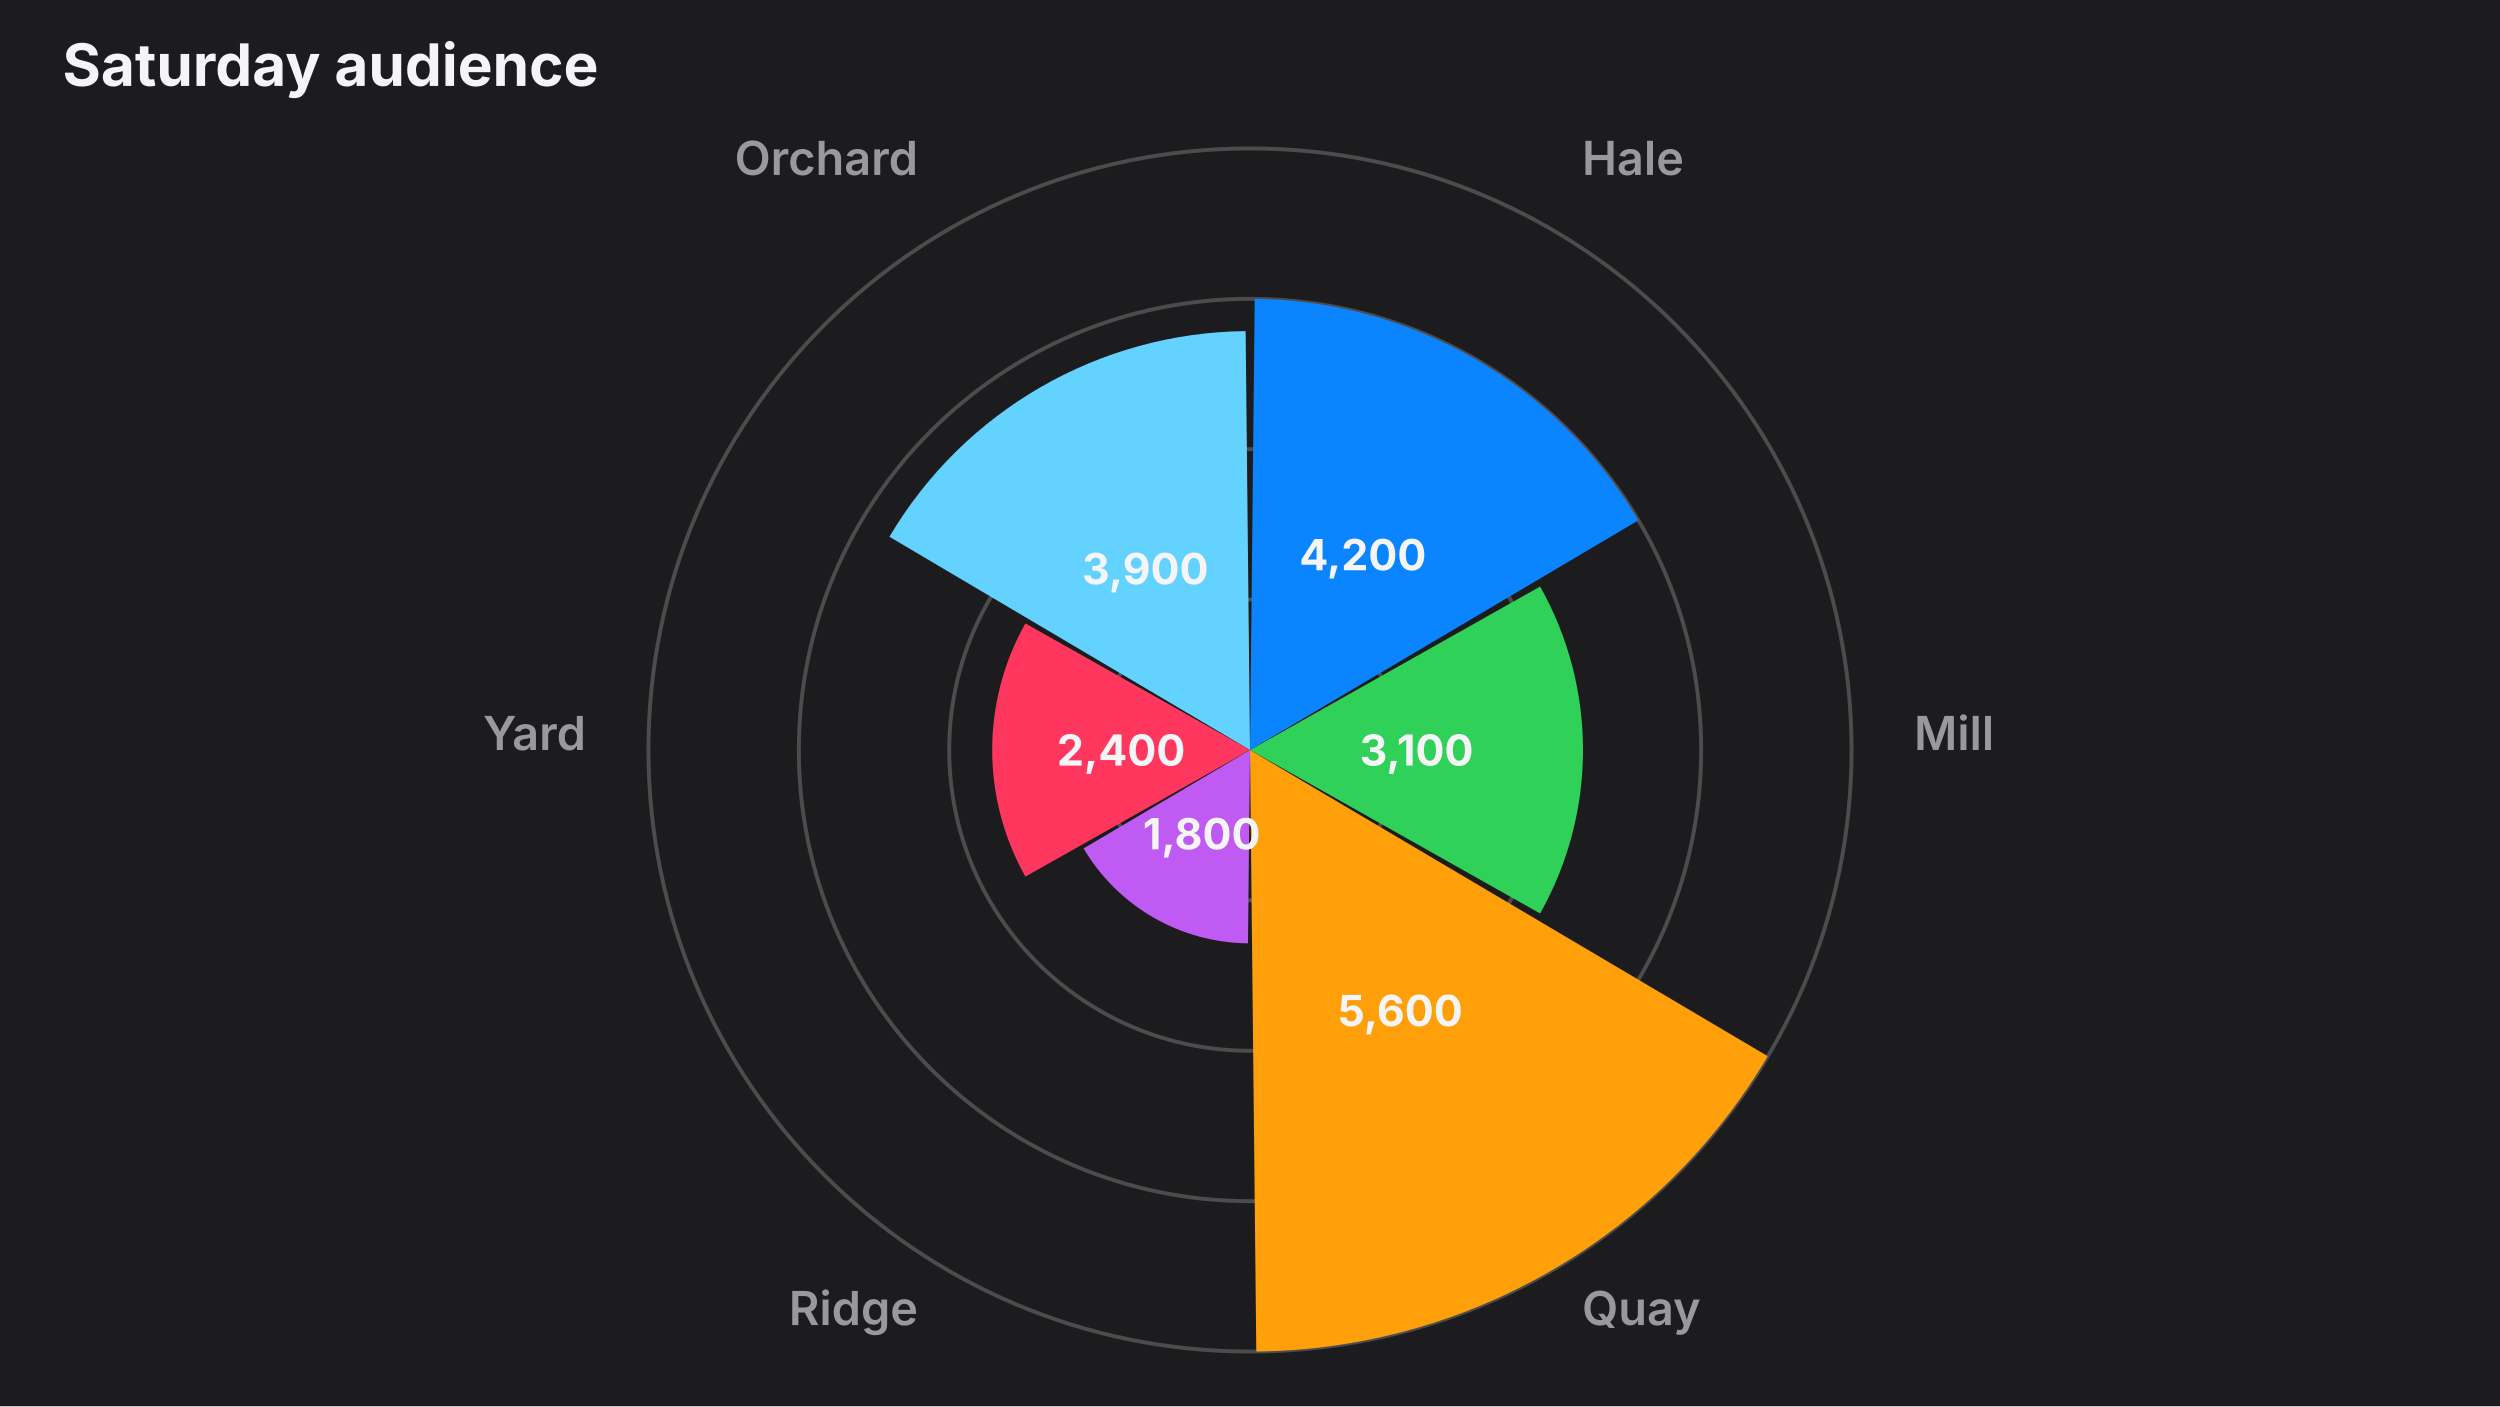
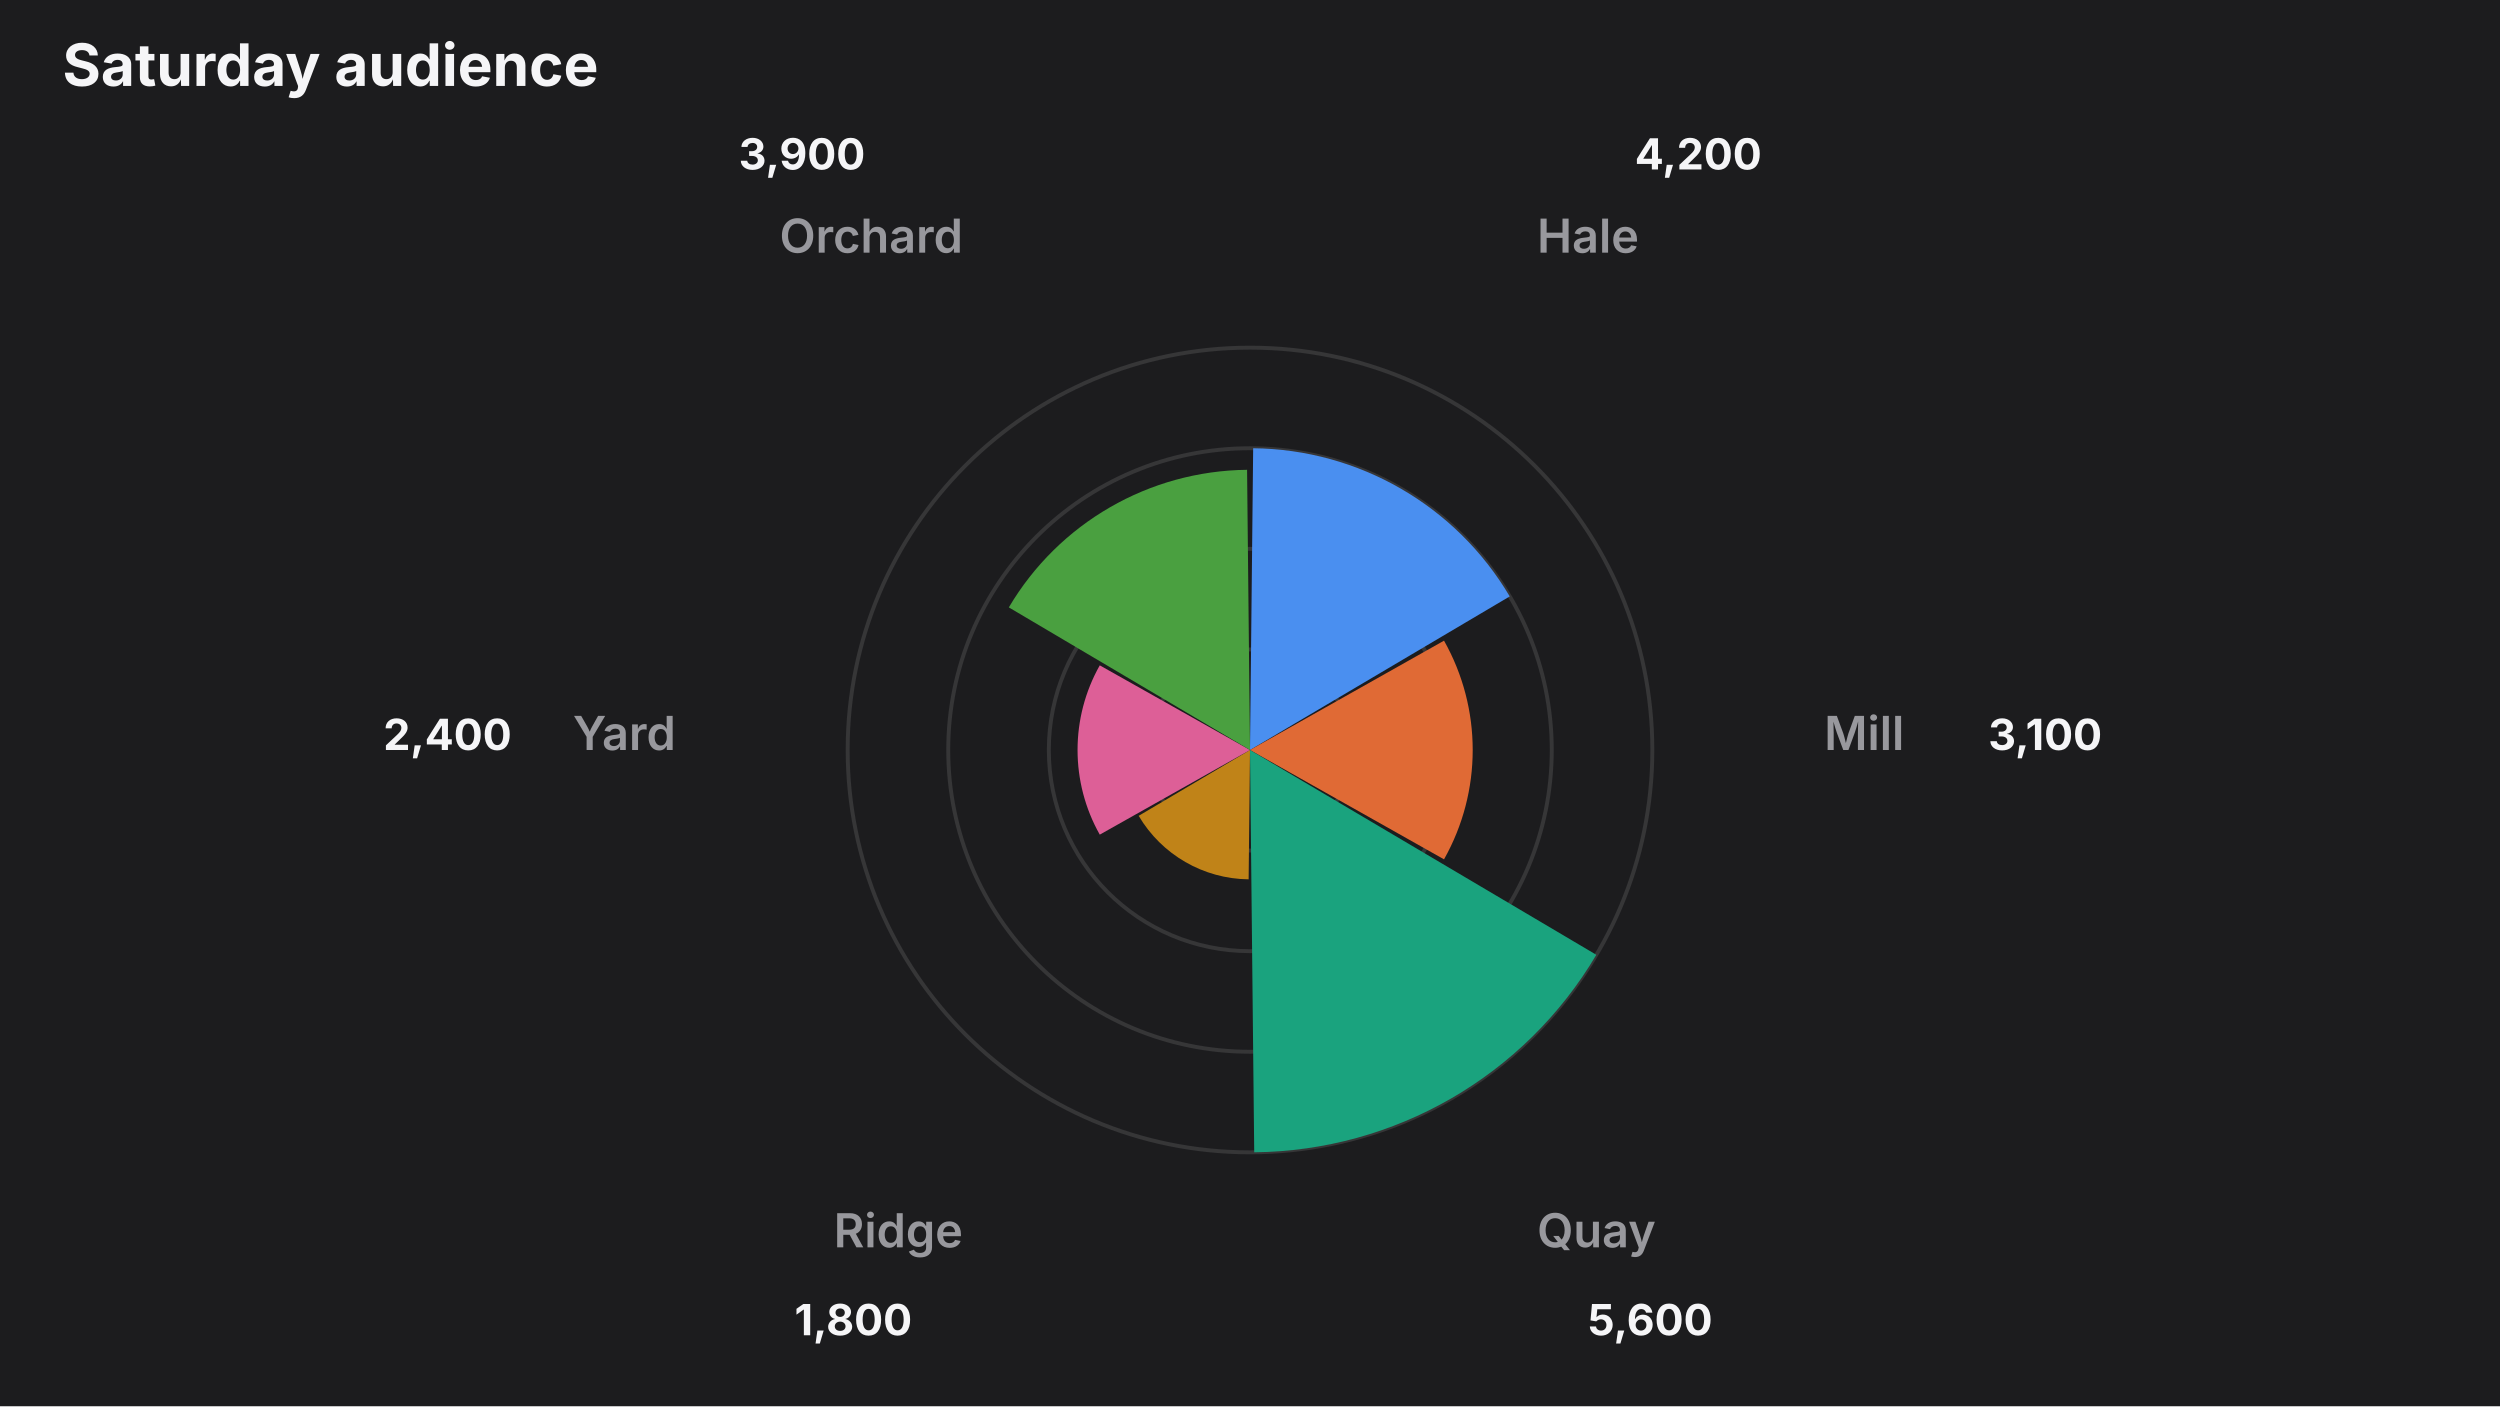
- <svg xmlns="http://www.w3.org/2000/svg" width="640" height="360" viewBox="0 0 640 360" role="img" aria-label="Quay is the largest share of the evening audience." class="ck-chart" data-ck-type="rose" data-ck-renderer="rose" data-ck-id="ck1ll01n1" style="color-scheme:dark;font-family:Inter, sans-serif;font-variant-numeric:tabular-nums;font-feature-settings:'tnum'">
+ <svg xmlns="http://www.w3.org/2000/svg" width="640" height="360" viewBox="0 0 640 360" role="img" aria-label="Quay is the largest share of the evening audience." class="ck-chart" data-ck-type="rose" data-ck-renderer="rose" data-ck-id="ck1ll01n1" style="color-scheme:dark;font-family:Inter, sans-serif;font-variant-numeric:tabular-nums;font-feature-settings:'tnum';--ck-font-family:Inter, sans-serif">
  <rect width="100%" height="100%" fill="#1c1c1e" data-ck-card="1" />
  <rect width="100%" height="100%" fill="transparent" />
  <text x="16" y="22" text-anchor="start" fill="#f5f5f7" font-size="15" font-weight="650">Saturday audience</text>
  <g data-ck-coordinate="polar">
-     <circle data-ck-grid="polar" cx="320" cy="192" r="38.5" fill="none" stroke="rgba(245, 245, 247, 0.22)" />
-     <circle data-ck-grid="polar" cx="320" cy="192" r="77" fill="none" stroke="rgba(245, 245, 247, 0.22)" />
-     <circle data-ck-grid="polar" cx="320" cy="192" r="115.5" fill="none" stroke="rgba(245, 245, 247, 0.22)" />
-     <circle data-ck-grid="polar" cx="320" cy="192" r="154" fill="none" stroke="rgba(245, 245, 247, 0.22)" />
-     <path d="M 320 192 L 321.21 76.51 A 115.5 115.5 0 0 1 419.42 133.21 Z" fill="#0a84ff" data-ck-name="Listeners" data-ck-i="0" data-ck-mark="rose" aria-label="Hale: 4,200" />
-     <text x="348.88" y="145.99" text-anchor="middle" fill="#f5f5f7" font-size="11" font-weight="650">4,200</text>
-     <text x="405" y="44.78" text-anchor="start" fill="#98989d" font-size="12" font-weight="560">Hale</text>
-     <path d="M 320 192 L 394.27 150.15 A 85.25 85.25 0 0 1 394.27 233.85 Z" fill="#30d158" data-ck-name="Listeners" data-ck-i="1" data-ck-mark="rose" aria-label="Mill: 3,100" />
-     <text x="362.63" y="196" text-anchor="middle" fill="#f5f5f7" font-size="11" font-weight="650">3,100</text>
-     <text x="490" y="192" text-anchor="start" fill="#98989d" font-size="12" font-weight="560">Mill</text>
-     <path d="M 320 192 L 452.55 270.39 A 154 154 0 0 1 321.61 345.99 Z" fill="#ff9f0a" data-ck-name="Listeners" data-ck-i="2" data-ck-mark="rose" aria-label="Quay: 5,600" />
-     <text x="358.5" y="262.68" text-anchor="middle" fill="#f5f5f7" font-size="11" font-weight="650">5,600</text>
-     <text x="405" y="339.22" text-anchor="start" fill="#98989d" font-size="12" font-weight="560">Quay</text>
-     <path d="M 320 192 L 319.48 241.5 A 49.5 49.5 0 0 1 277.39 217.2 Z" fill="#bf5af2" data-ck-name="Listeners" data-ck-i="3" data-ck-mark="rose" aria-label="Ridge: 1,800" />
-     <text x="307.63" y="217.43" text-anchor="middle" fill="#f5f5f7" font-size="11" font-weight="650">1,800</text>
-     <text x="235" y="339.22" text-anchor="end" fill="#98989d" font-size="12" font-weight="560">Ridge</text>
-     <path d="M 320 192 L 262.5 224.4 A 66 66 0 0 1 262.5 159.6 Z" fill="#ff375f" data-ck-name="Listeners" data-ck-i="4" data-ck-mark="rose" aria-label="Yard: 2,400" />
-     <text x="287" y="196" text-anchor="middle" fill="#f5f5f7" font-size="11" font-weight="650">2,400</text>
-     <text x="150" y="192" text-anchor="end" fill="#98989d" font-size="12" font-weight="560">Yard</text>
-     <path d="M 320 192 L 227.69 137.41 A 107.25 107.25 0 0 1 318.88 84.76 Z" fill="#64d2ff" data-ck-name="Listeners" data-ck-i="5" data-ck-mark="rose" aria-label="Orchard: 3,900" />
-     <text x="293.19" y="149.56" text-anchor="middle" fill="#f5f5f7" font-size="11" font-weight="650">3,900</text>
-     <text x="235" y="44.78" text-anchor="end" fill="#98989d" font-size="12" font-weight="560">Orchard</text>
+     <circle data-ck-grid="polar" cx="320" cy="192" r="25.75" fill="none" stroke="rgba(245, 245, 247, 0.12)" />
+     <circle data-ck-grid="polar" cx="320" cy="192" r="51.5" fill="none" stroke="rgba(245, 245, 247, 0.12)" />
+     <circle data-ck-grid="polar" cx="320" cy="192" r="77.25" fill="none" stroke="rgba(245, 245, 247, 0.12)" />
+     <circle data-ck-grid="polar" cx="320" cy="192" r="103" fill="none" stroke="rgba(245, 245, 247, 0.12)" />
+     <path d="M 320 192 L 320.81 114.75 A 77.25 77.25 0 0 1 386.49 152.68 Z" fill="#4a8ff0" data-ck-name="Listeners" data-ck-i="0" data-ck-mark="rose" aria-label="Hale: 4,200" />
+     <path d="M 320 192 L 369.67 164.01 A 57.02 57.02 0 0 1 369.67 219.99 Z" fill="#e06a35" data-ck-name="Listeners" data-ck-i="1" data-ck-mark="rose" aria-label="Mill: 3,100" />
+     <path d="M 320 192 L 408.66 244.43 A 103 103 0 0 1 321.08 294.99 Z" fill="#1aa37e" data-ck-name="Listeners" data-ck-i="2" data-ck-mark="rose" aria-label="Quay: 5,600" />
+     <path d="M 320 192 L 319.65 225.11 A 33.11 33.11 0 0 1 291.5 208.85 Z" fill="#c08318" data-ck-name="Listeners" data-ck-i="3" data-ck-mark="rose" aria-label="Ridge: 1,800" />
+     <path d="M 320 192 L 281.54 213.67 A 44.14 44.14 0 0 1 281.54 170.33 Z" fill="#dd5f97" data-ck-name="Listeners" data-ck-i="4" data-ck-mark="rose" aria-label="Yard: 2,400" />
+     <path d="M 320 192 L 258.26 155.49 A 71.73 71.73 0 0 1 319.25 120.27 Z" fill="#4aa040" data-ck-name="Listeners" data-ck-i="5" data-ck-mark="rose" aria-label="Orchard: 3,900" />
+     <text x="393.5" y="64.69" text-anchor="start" fill="#98989d" font-size="12" font-weight="560">Hale</text>
+     <text x="418.5" y="43.39" text-anchor="start" fill="#f5f5f7" font-size="11" font-weight="650">4,200</text>
+     <text x="467" y="192" text-anchor="start" fill="#98989d" font-size="12" font-weight="560">Mill</text>
+     <text x="509" y="192" text-anchor="start" fill="#f5f5f7" font-size="11" font-weight="650">3,100</text>
+     <text x="393.5" y="319.31" text-anchor="start" fill="#98989d" font-size="12" font-weight="560">Quay</text>
+     <text x="406.5" y="341.82" text-anchor="start" fill="#f5f5f7" font-size="11" font-weight="650">5,600</text>
+     <text x="246.5" y="319.31" text-anchor="end" fill="#98989d" font-size="12" font-weight="560">Ridge</text>
+     <text x="233.5" y="341.82" text-anchor="end" fill="#f5f5f7" font-size="11" font-weight="650">1,800</text>
+     <text x="173" y="192" text-anchor="end" fill="#98989d" font-size="12" font-weight="560">Yard</text>
+     <text x="131" y="192" text-anchor="end" fill="#f5f5f7" font-size="11" font-weight="650">2,400</text>
+     <text x="246.5" y="64.69" text-anchor="end" fill="#98989d" font-size="12" font-weight="560">Orchard</text>
+     <text x="221.5" y="43.39" text-anchor="end" fill="#f5f5f7" font-size="11" font-weight="650">3,900</text>
  </g>
</svg>
